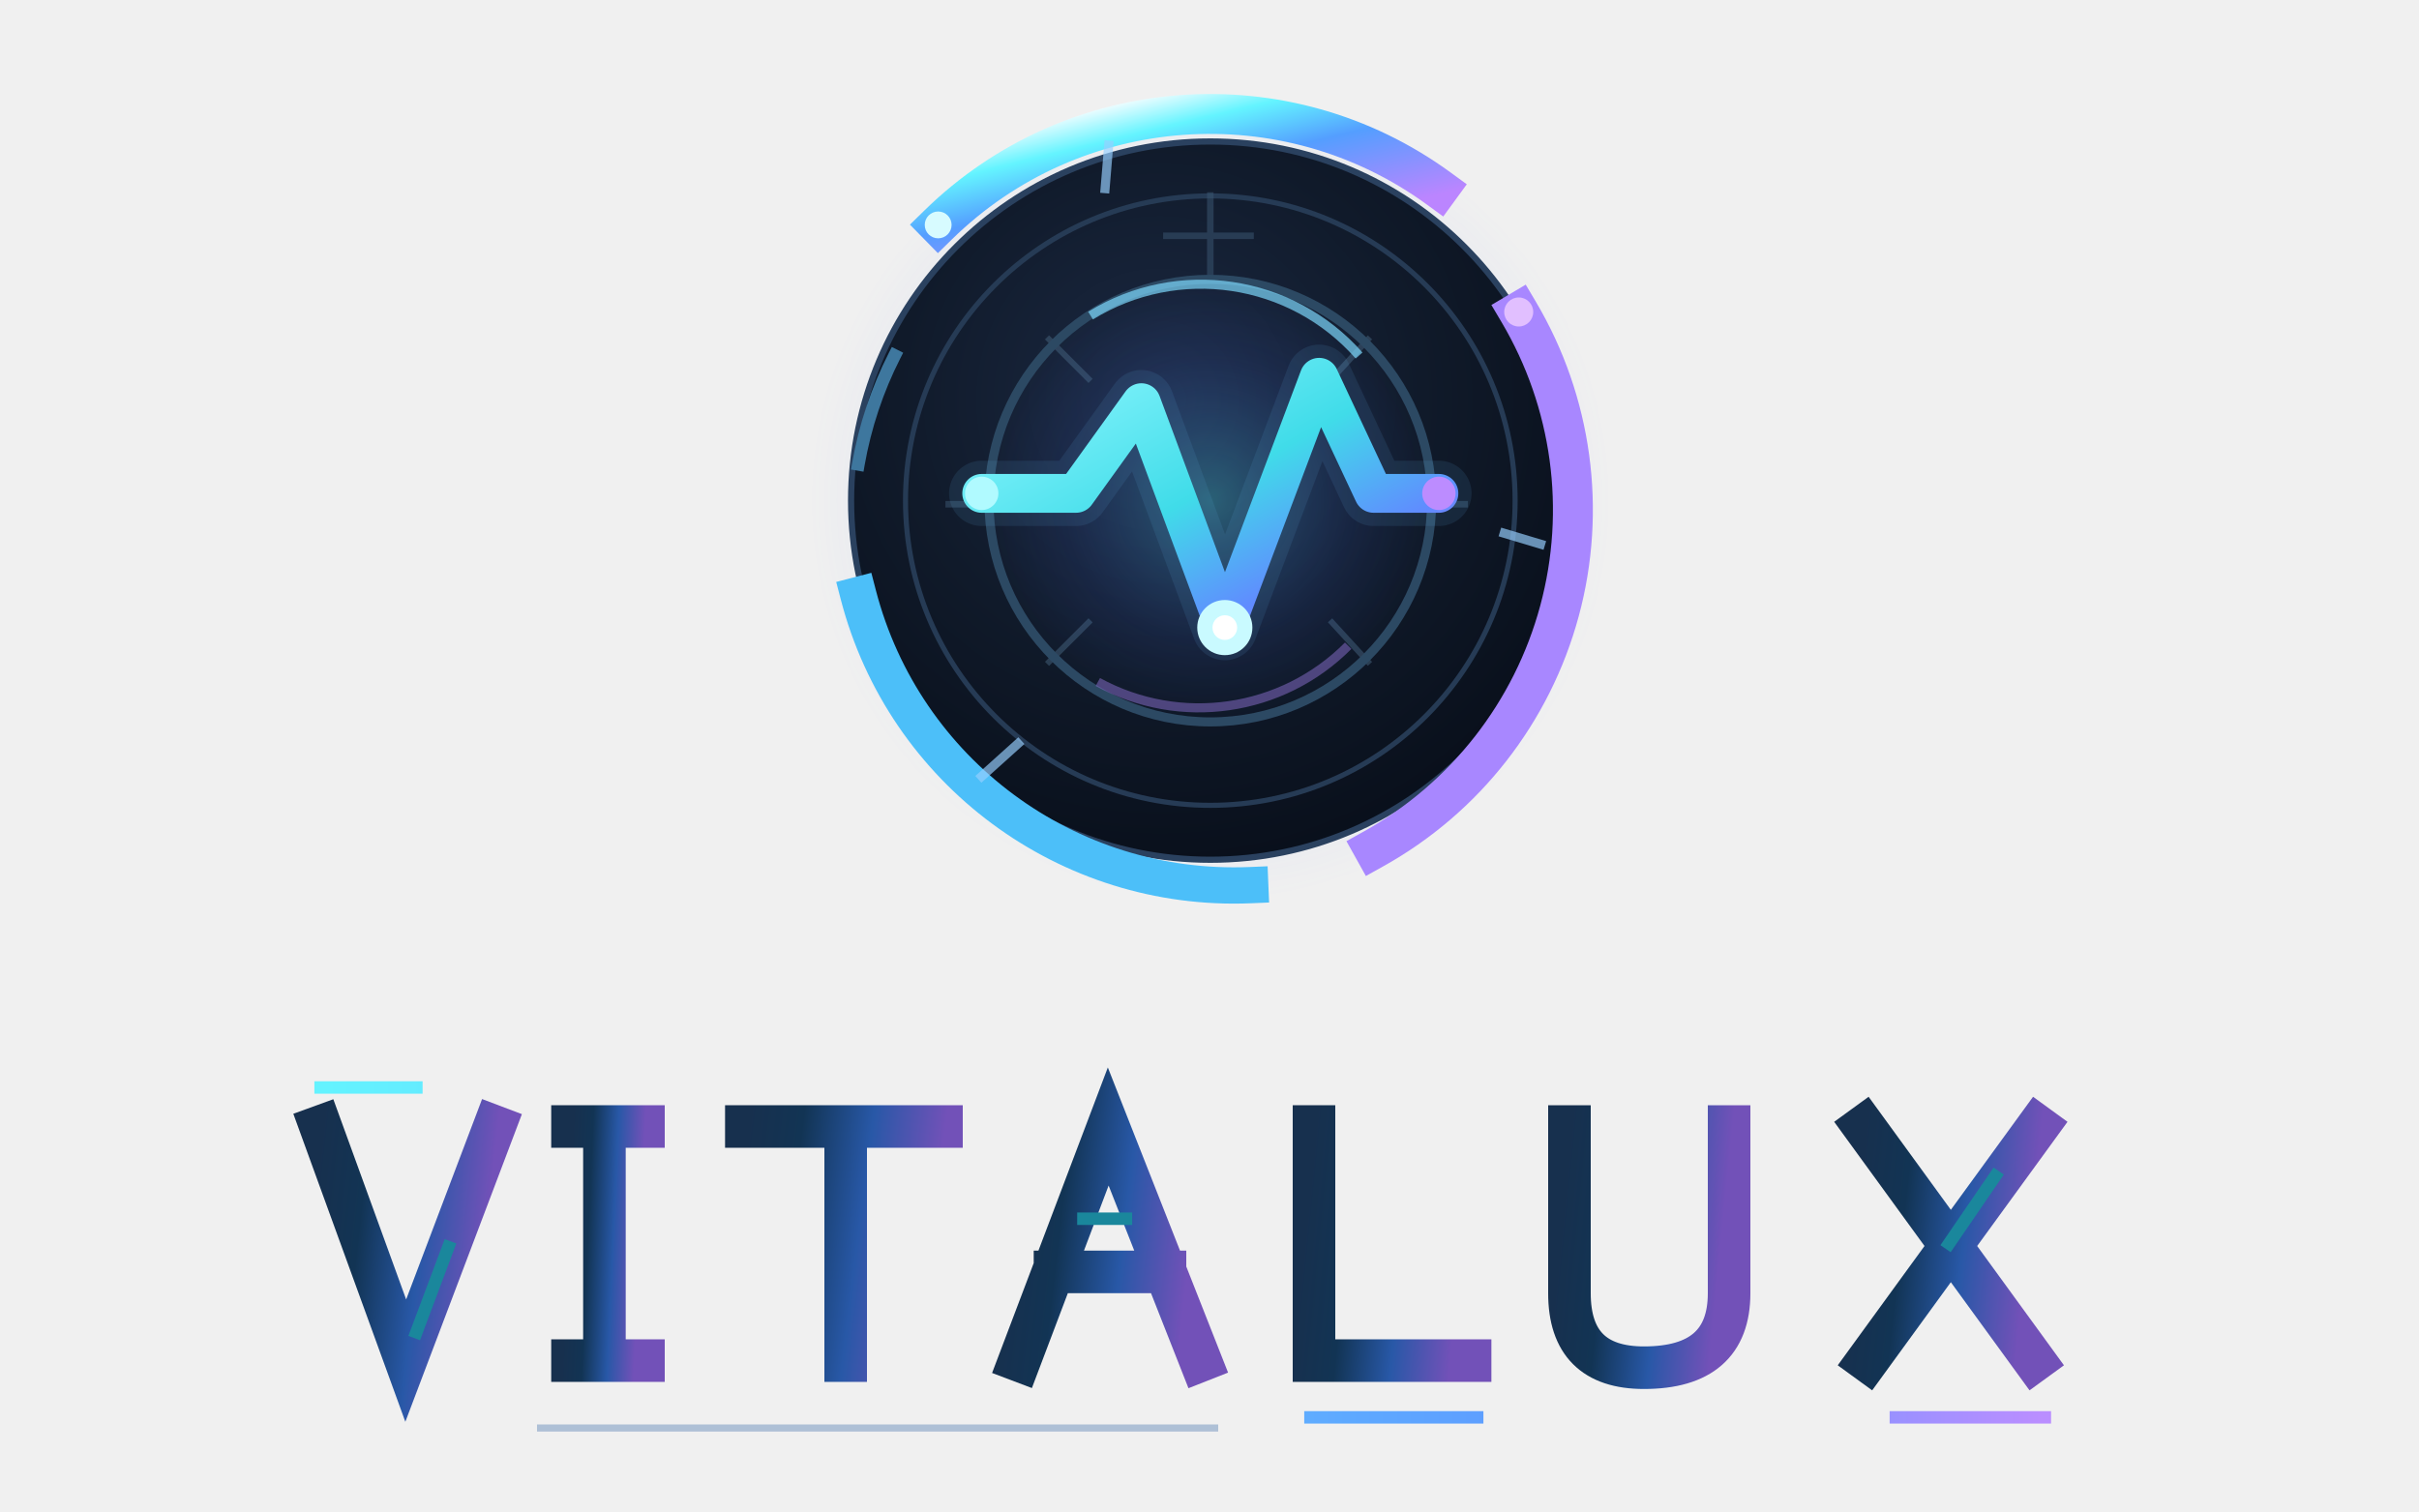
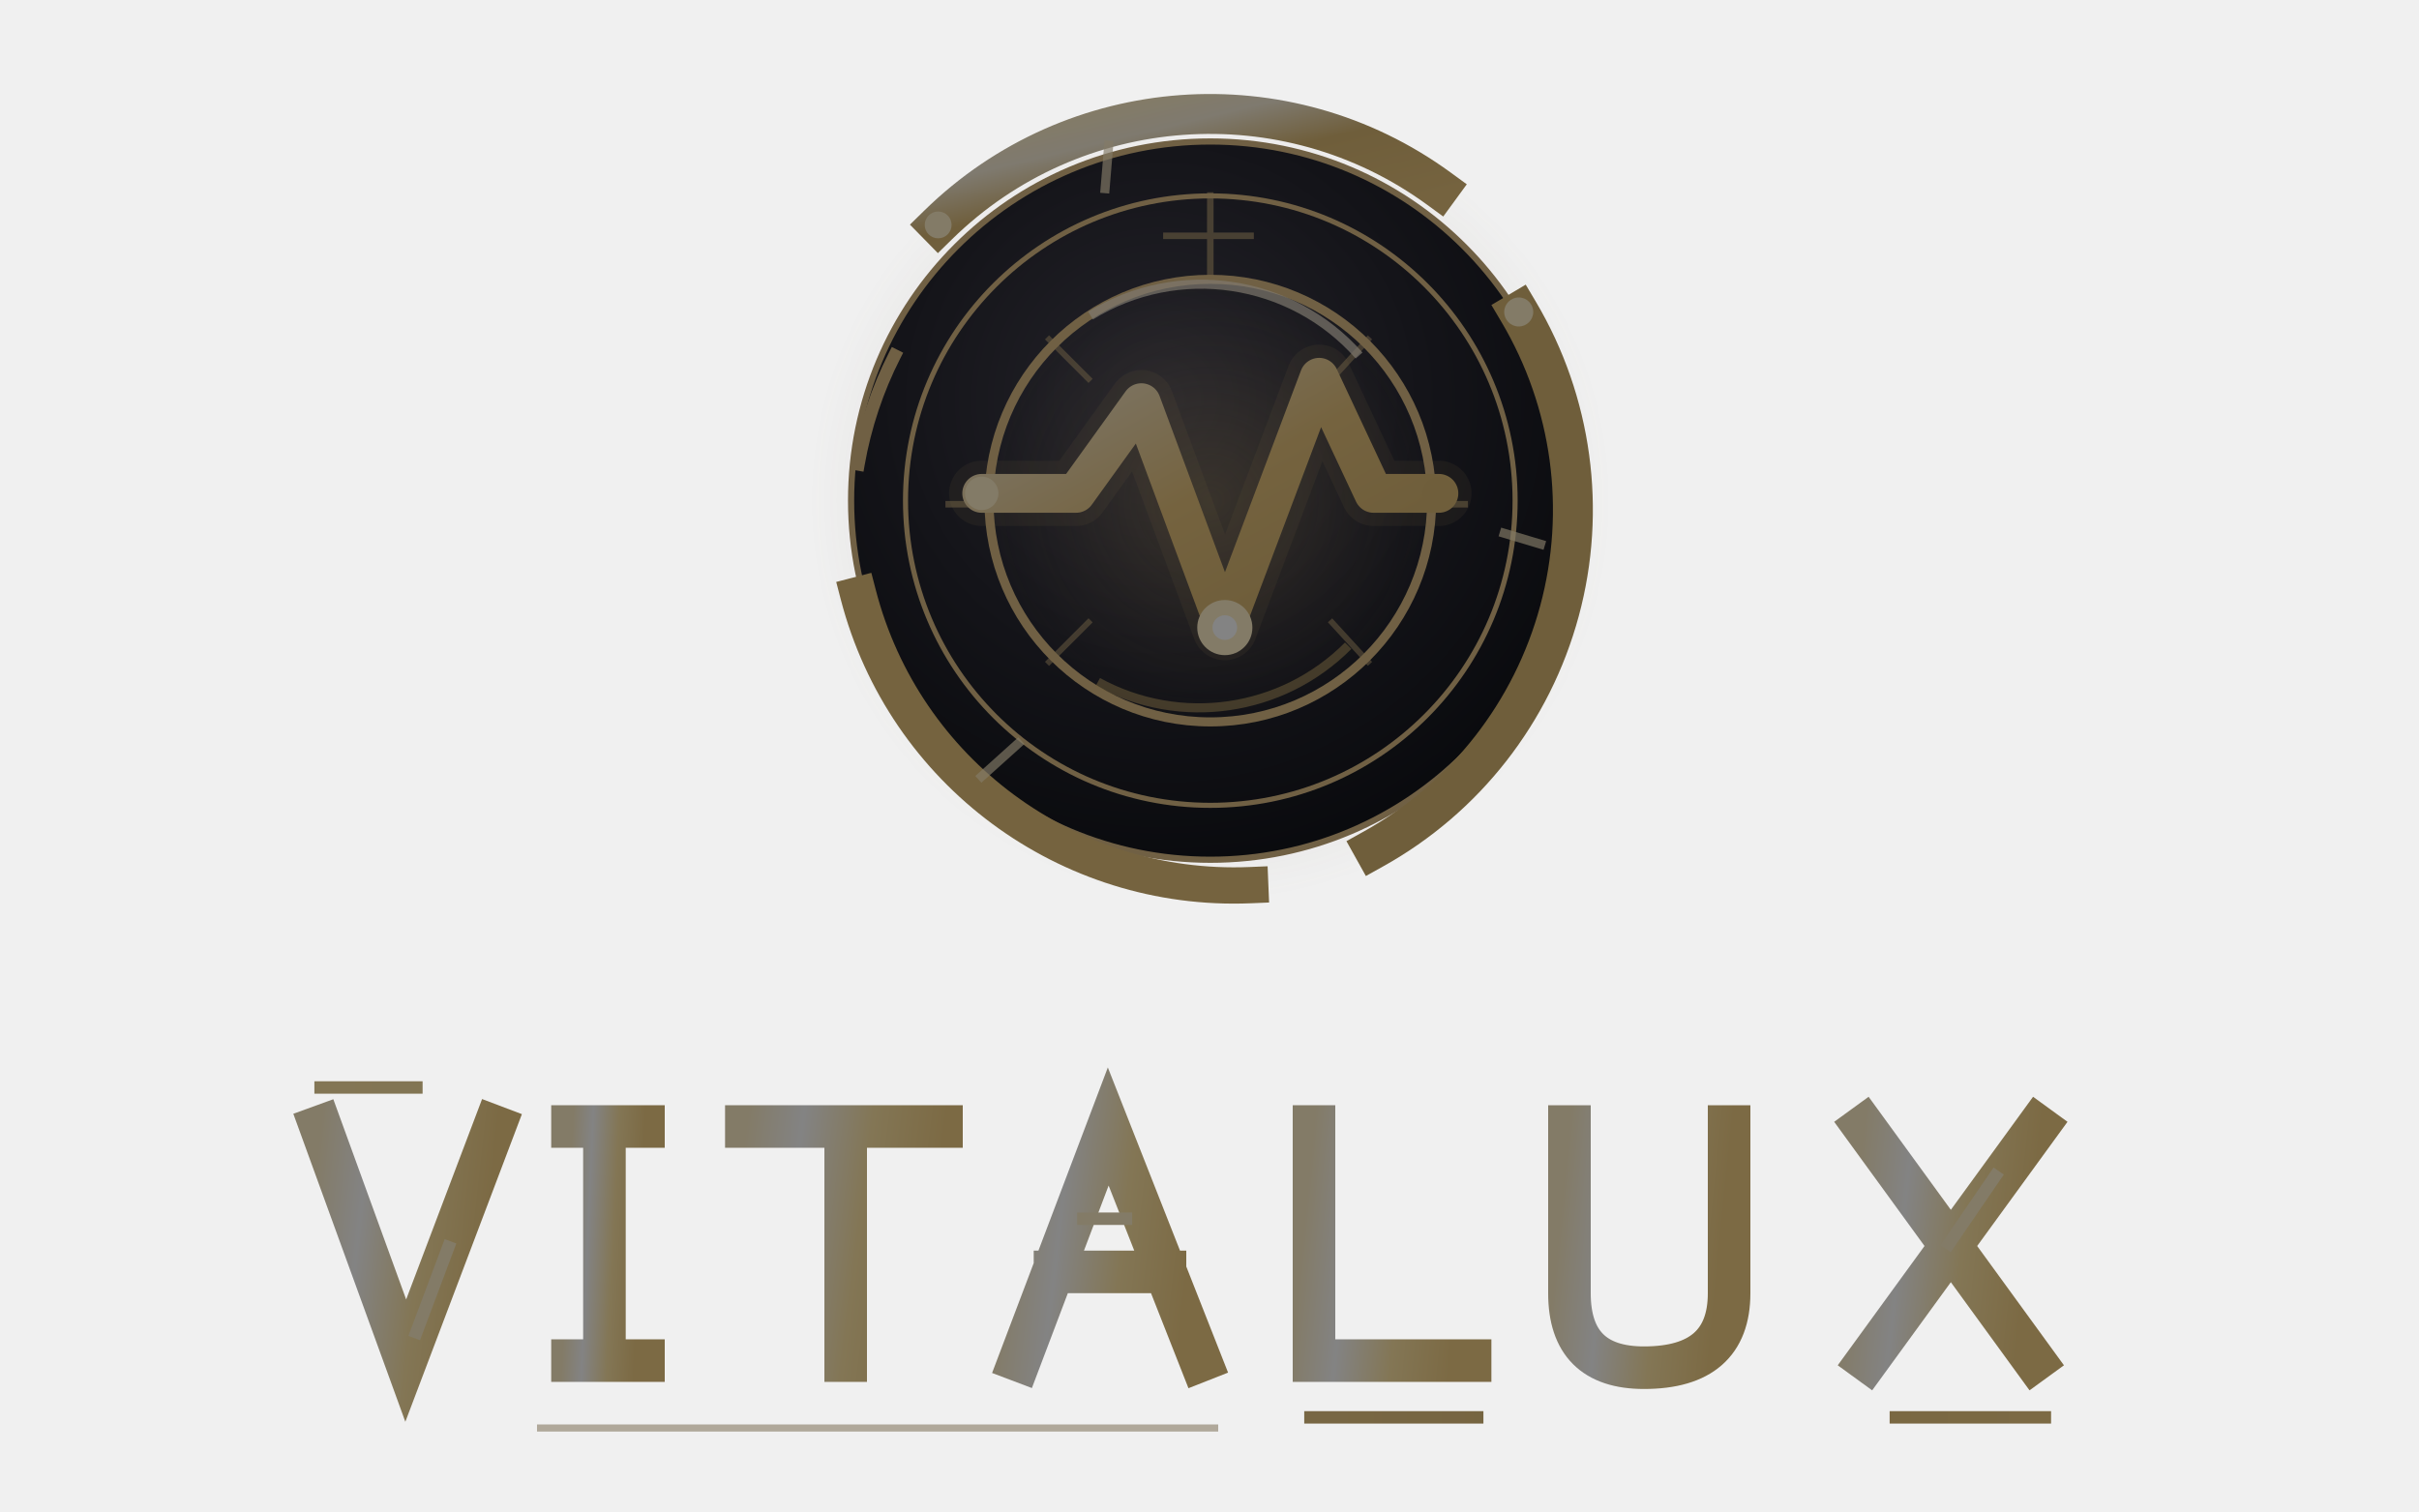
- <svg xmlns="http://www.w3.org/2000/svg" width="600" height="375" viewBox="0 0 600 375" role="img" aria-labelledby="title desc">
+ <svg xmlns="http://www.w3.org/2000/svg" aria-labelledby="title desc" width="600" height="375" viewBox="0 0 600 375" role="img">
  <g transform="translate(185 9) scale(0.9)">
    <defs>
-       <radialGradient id="base" cx="43%" cy="36%" r="70%">
-         <stop offset="0%" stop-color="#1b2943" />
-         <stop offset="52%" stop-color="#101a2a" />
-         <stop offset="100%" stop-color="#080e19" />
+       <radialGradient id="icon-base" cx="43%" cy="36%" r="70%">
+         <stop offset="0%" stop-color="#242329" />
+         <stop offset="52%" stop-color="#141419" />
+         <stop offset="100%" stop-color="#08090c" />
      </radialGradient>
-       <linearGradient id="ice" x1="12%" y1="18%" x2="87%" y2="87%">
-         <stop offset="0%" stop-color="#e7fcff" />
-         <stop offset="20%" stop-color="#64f4ff" />
-         <stop offset="50%" stop-color="#549eff" />
-         <stop offset="100%" stop-color="#bb85ff" />
+       <linearGradient id="icon-ice" x1="12%" y1="18%" x2="87%" y2="87%">
+         <stop offset="0%" stop-color="#837b67" />
+         <stop offset="20%" stop-color="#7f7a6f" />
+         <stop offset="50%" stop-color="#6f5e3b" />
+         <stop offset="100%" stop-color="#75633f" />
      </linearGradient>
-       <linearGradient id="wave" x1="0%" y1="0%" x2="100%" y2="100%">
-         <stop offset="0%" stop-color="#90f8ff" />
-         <stop offset="47%" stop-color="#40dce9" />
-         <stop offset="75%" stop-color="#608bff" />
-         <stop offset="100%" stop-color="#be7bff" />
+       <linearGradient id="icon-wave" x1="0%" y1="0%" x2="100%" y2="100%">
+         <stop offset="0%" stop-color="#7f7a6f" />
+         <stop offset="47%" stop-color="#75633f" />
+         <stop offset="75%" stop-color="#6f5e3b" />
+         <stop offset="100%" stop-color="#706044" />
      </linearGradient>
-       <radialGradient id="aura" cx="50%" cy="50%" r="50%">
-         <stop offset="0%" stop-color="#56eaff" stop-opacity="0.31" />
-         <stop offset="65%" stop-color="#527bff" stop-opacity="0.09" />
-         <stop offset="100%" stop-color="#527bff" stop-opacity="0" />
+       <radialGradient id="icon-aura" cx="50%" cy="50%" r="50%">
+         <stop offset="0%" stop-color="#75633f" stop-opacity="0.31" />
+         <stop offset="65%" stop-color="#706044" stop-opacity="0.09" />
+         <stop offset="100%" stop-color="#706044" stop-opacity="0" />
      </radialGradient>
    </defs>
-     <circle cx="128" cy="128" r="110" fill="url(#aura)" />
-     <circle cx="128" cy="128" r="99" fill="url(#base)" stroke="#2a415f" stroke-width="1.7" />
-     <circle cx="128" cy="128" r="84" fill="none" stroke="#263b55" stroke-width="1.4" />
-     <path d="M 53,52 A 107,107 0 0 1 191,42" fill="none" stroke="url(#ice)" stroke-width="11" stroke-linecap="square" />
-     <path d="M 213,76 A 107,107 0 0 1 173,224" fill="none" stroke="#a887ff" stroke-width="11" stroke-linecap="square" />
-     <path d="M 139,234 A 107,107 0 0 1 31,154" fill="none" stroke="#4cbff9" stroke-width="10" stroke-linecap="square" />
-     <path d="M 31,118 A 107,107 0 0 1 41,88" fill="none" stroke="#3e779e" stroke-width="3.5" stroke-linecap="square" />
-     <path d="M 100,30 L 99,42 M 209,137 L 219,140 M 65,204 L 75,195" stroke="#96cfff" stroke-width="2.5" stroke-linecap="square" opacity=".67" />
-     <path d="M 115,55 L 140,55 M 128,43 L 128,68 M 55,129 L 70,129 M 184,129 L 199,129" fill="none" stroke="#38536f" stroke-width="1.8" opacity=".55" />
-     <path d="M 83,83 L 95,95 M 172,83 L 161,95 M 83,173 L 95,161 M 172,173 L 161,161" stroke="#45647e" stroke-width="1.6" opacity=".5" />
-     <circle cx="128" cy="128" r="62" fill="url(#aura)" />
-     <circle cx="128" cy="128" r="61" fill="none" stroke="#2c4963" stroke-width="2.5" />
-     <path d="M 95,77 A 58,58 0 0 1 169,88" fill="none" stroke="#7edbff" stroke-width="2.5" opacity=".68" />
-     <path d="M 166,168 A 58,58 0 0 1 97,178" fill="none" stroke="#876dca" stroke-width="2.5" opacity=".52" />
-     <path d="M 65,126 H 91 L 109,101 L 132,163 L 158,94 L 173,126 H 191" fill="none" stroke="#65b3f0" stroke-width="18" stroke-linecap="round" stroke-linejoin="round" opacity=".11" />
-     <path d="M 65,126 H 91 L 109,101 L 132,163 L 158,94 L 173,126 H 191" fill="none" stroke="url(#wave)" stroke-width="10.7" stroke-linecap="round" stroke-linejoin="round" />
-     <circle cx="132" cy="163" r="7.6" fill="#c9faff" />
-     <circle cx="132" cy="163" r="3.4" fill="#ffffff" />
-     <circle cx="65" cy="126" r="4.6" fill="#b0faff" />
-     <circle cx="191" cy="126" r="4.6" fill="#bc8cff" />
-     <circle cx="213" cy="76" r="4" fill="#e1bfff" />
-     <circle cx="53" cy="52" r="3.7" fill="#d7fbff" />
+     <circle cx="128" cy="128" r="110" fill="url(#icon-aura)" />
+     <circle cx="128" cy="128" r="99" fill="url(#icon-base)" stroke="#706044" stroke-width="1.7" />
+     <circle cx="128" cy="128" r="84" fill="none" stroke="#706044" stroke-width="1.4" />
+     <path d="M 53,52 A 107,107 0 0 1 191,42" fill="none" stroke="url(#icon-ice)" stroke-width="11" stroke-linecap="square" />
+     <path d="M 213,76 A 107,107 0 0 1 173,224" fill="none" stroke="#6f5e3b" stroke-width="11" stroke-linecap="square" />
+     <path d="M 139,234 A 107,107 0 0 1 31,154" fill="none" stroke="#75633f" stroke-width="10" stroke-linecap="square" />
+     <path d="M 31,118 A 107,107 0 0 1 41,88" fill="none" stroke="#706044" stroke-width="3.5" stroke-linecap="square" />
+     <path d="M 100,30 L 99,42 M 209,137 L 219,140 M 65,204 L 75,195" stroke="#837b67" stroke-width="2.5" stroke-linecap="square" opacity=".67" />
+     <path d="M 115,55 L 140,55 M 128,43 L 128,68 M 55,129 L 70,129 M 184,129 L 199,129" fill="none" stroke="#706044" stroke-width="1.8" opacity=".55" />
+     <path d="M 83,83 L 95,95 M 172,83 L 161,95 M 83,173 L 95,161 M 172,173 L 161,161" stroke="#706044" stroke-width="1.6" opacity=".5" />
+     <circle cx="128" cy="128" r="62" fill="url(#icon-aura)" />
+     <circle cx="128" cy="128" r="61" fill="none" stroke="#706044" stroke-width="2.5" />
+     <path d="M 95,77 A 58,58 0 0 1 169,88" fill="none" stroke="#7f7a6f" stroke-width="2.5" opacity=".68" />
+     <path d="M 166,168 A 58,58 0 0 1 97,178" fill="none" stroke="#6f5e3b" stroke-width="2.5" opacity=".52" />
+     <path d="M 65,126 H 91 L 109,101 L 132,163 L 158,94 L 173,126 H 191" fill="none" stroke="#75633f" stroke-width="18" stroke-linecap="round" stroke-linejoin="round" opacity=".11" />
+     <path d="M 65,126 H 91 L 109,101 L 132,163 L 158,94 L 173,126 H 191" fill="none" stroke="url(#icon-wave)" stroke-width="10.7" stroke-linecap="round" stroke-linejoin="round" />
+     <circle cx="132" cy="163" r="7.6" fill="#837b67" />
+     <circle cx="132" cy="163" r="3.4" fill="#838383" />
+     <circle cx="65" cy="126" r="4.6" fill="#837b67" />
+     <circle cx="191" cy="126" r="4.6" fill="#6f5e3b" />
+     <circle cx="213" cy="76" r="4" fill="#837b67" />
+     <circle cx="53" cy="52" r="3.7" fill="#837b67" />
  </g>
  <g transform="translate(54 261) scale(0.88)">
    <defs>
-       <linearGradient id="metal" x1="0%" y1="0%" x2="100%" y2="15%">
-         <stop offset="0%" stop-color="#17304e" />
-         <stop offset="28%" stop-color="#123454" />
-         <stop offset="63%" stop-color="#2858a7" />
-         <stop offset="100%" stop-color="#7251b8" />
+       <linearGradient id="mark-metal" x1="0%" y1="0%" x2="100%" y2="15%">
+         <stop offset="0%" stop-color="#837b67" />
+         <stop offset="28%" stop-color="#838383" />
+         <stop offset="63%" stop-color="#837655" />
+         <stop offset="100%" stop-color="#7c6a44" />
      </linearGradient>
-       <linearGradient id="trim" x1="0%" y1="0%" x2="100%" y2="0%">
-         <stop offset="0%" stop-color="#64f3ff" />
-         <stop offset="75%" stop-color="#5d96ff" />
-         <stop offset="100%" stop-color="#ba8eff" />
+       <linearGradient id="mark-trim" x1="0%" y1="0%" x2="100%" y2="0%">
+         <stop offset="0%" stop-color="#837655" />
+         <stop offset="75%" stop-color="#75633f" />
+         <stop offset="100%" stop-color="#7c6a44" />
      </linearGradient>
    </defs>
-     <g stroke="url(#metal)" stroke-width="12" stroke-linecap="square" stroke-linejoin="miter" fill="none">
+     <g stroke="url(#mark-metal)" stroke-width="12" stroke-linecap="square" stroke-linejoin="miter" fill="none">
      <path d="M 29,21 L 53,87 L 78,21" />
      <path d="M 109,21 V 87 M 100,21 H 120 M 100,87 H 120" />
      <path d="M 149,21 H 204 M 177,21 V 87" />
      <path d="M 226,87 L 251,21 L 277,87 M 236,62 H 267" />
      <path d="M 309,21 V 87 H 353" />
      <path d="M 381,21 V 68 Q 381,89 402,89 Q 426,89 426,68 V 21" />
      <path d="M 464,21 L 512,87 M 513,21 L 465,87" />
    </g>
-     <path d="M 56,79 L 65,55 M 244,47 H 256 M 488,54 L 501,35" stroke="#1a879c" stroke-width="3.5" stroke-linecap="square" />
-     <path d="M 29,10 H 56 M 308,103 H 355 M 473,103 H 515" stroke="url(#trim)" stroke-width="3.5" stroke-linecap="square" />
-     <path d="M 90,106 H 282" stroke="#6c8fbc" opacity=".5" stroke-width="2" />
+     <path d="M 56,79 L 65,55 M 244,47 H 256 M 488,54 L 501,35" stroke="#837b67" stroke-width="3.5" stroke-linecap="square" />
+     <path d="M 29,10 H 56 M 308,103 H 355 M 473,103 H 515" stroke="url(#mark-trim)" stroke-width="3.5" stroke-linecap="square" />
+     <path d="M 90,106 H 282" stroke="#706044" opacity=".5" stroke-width="2" />
  </g>
</svg>
